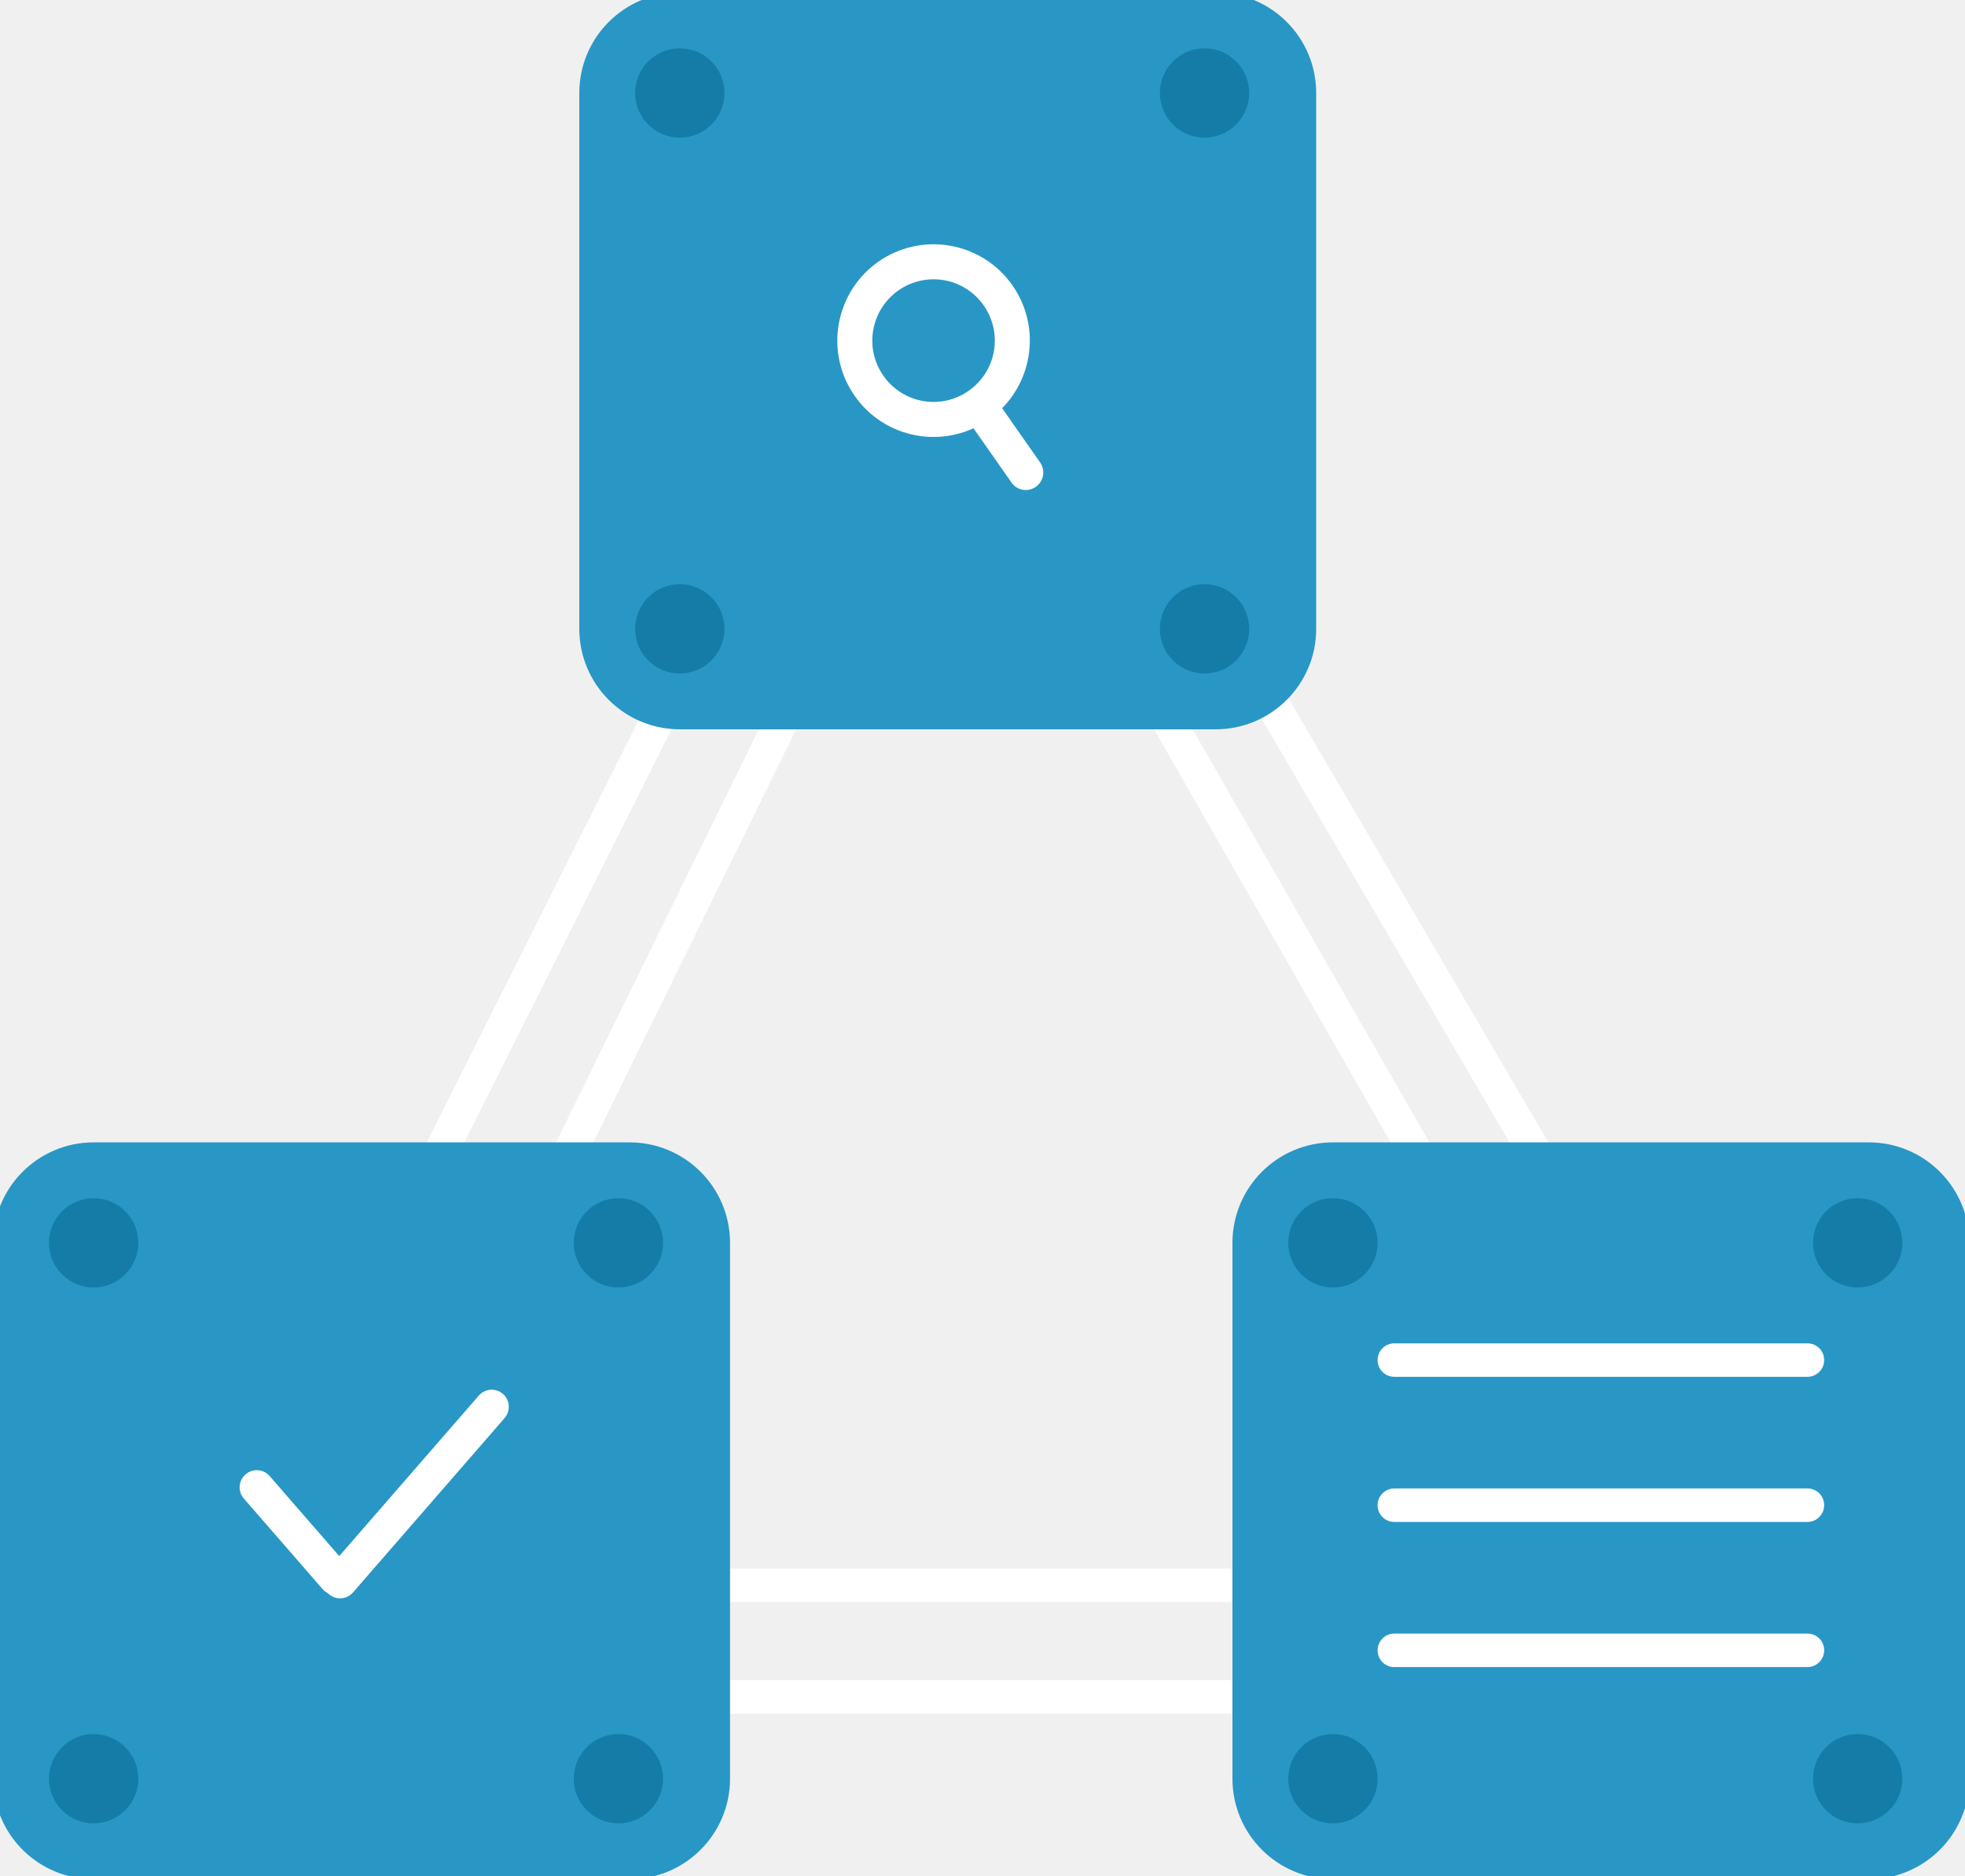
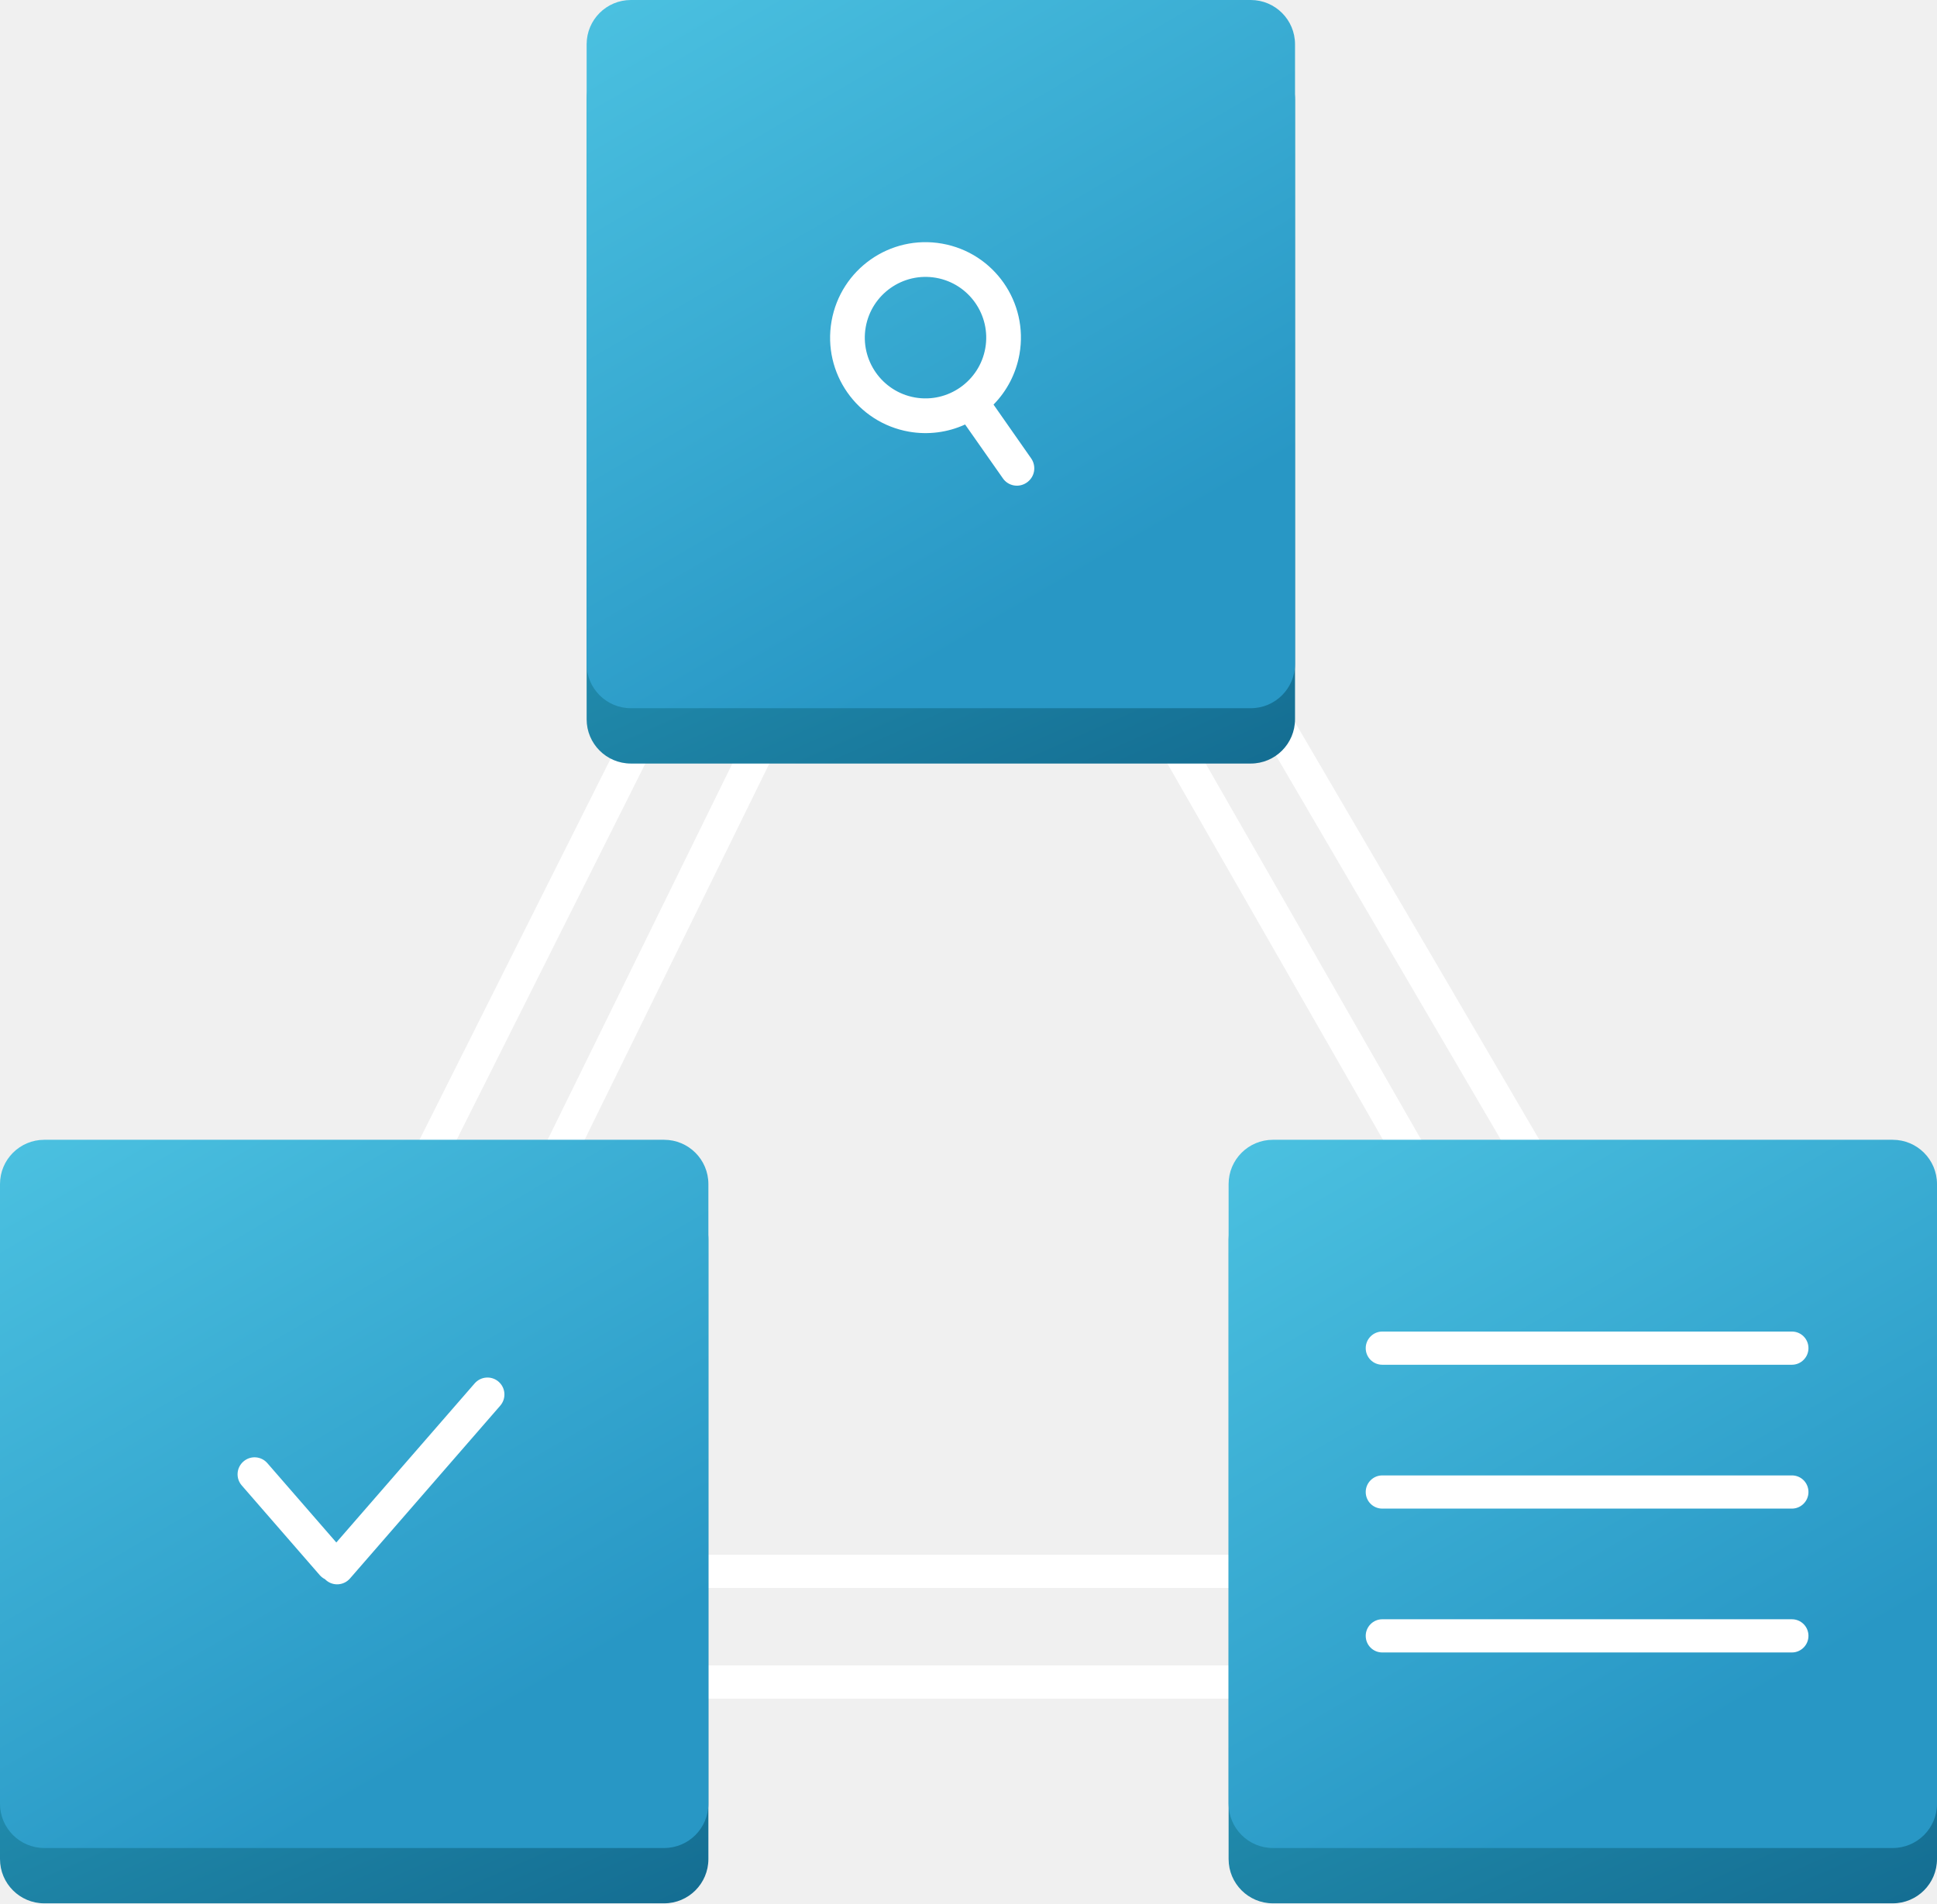
- <svg xmlns="http://www.w3.org/2000/svg" width="176" height="168" viewBox="0 0 176 168">
-   <g fill="none" fill-rule="evenodd">
-     <g>
-       <g>
-         <path class="path" d="M86 32L32 142h117.017L86 32z" stroke="#fff" stroke-width="3" />
-         <path class="path2" d="M84.69 13.027L15.01 152h151L84.69 13.027z" stroke="#fff" stroke-width="3" />
-         <g>
-           <g id="Group" transform="translate(52.887 .329)">
-             <rect id="Rectangle-1" stroke="#2897C5" stroke-width="2" fill="#2897C5" width="64" height="64" rx="8" />
-             <circle id="Oval-1" fill="#147CA7" cx="8" cy="8" r="4" />
-             <circle id="Oval-1-Copy" fill="#147CA7" cx="55" cy="8" r="4" />
-             <circle id="Oval-1-Copy-2" fill="#147CA7" cx="55" cy="56" r="4" />
-             <circle id="Oval-1-Copy-3" fill="#147CA7" cx="8" cy="56" r="4" />
+ <svg xmlns="http://www.w3.org/2000/svg" width="175px" height="172px" viewBox="0 0 175 172" version="1.1">
+   <defs>
+     <linearGradient x1="42.966%" y1="14.059%" x2="85.153%" y2="110.153%" id="linearGradient-1">
+       <stop stop-color="#2CA5C3" offset="0%" />
+       <stop stop-color="#136B90" offset="100%" />
+     </linearGradient>
+     <linearGradient x1="10.934%" y1="-27.347%" x2="73.434%" y2="79.684%" id="linearGradient-2">
+       <stop stop-color="#51C8E5" offset="0%" />
+       <stop stop-color="#2897C5" offset="100%" />
+     </linearGradient>
+   </defs>
+   <g id="Page-1" stroke="none" stroke-width="1" fill="none" fill-rule="evenodd">
+     <g id="instansearch-website" transform="translate(-364, -712)">
+       <g id="sync" transform="translate(363, 711)">
+         <path class="sync-path-in" d="M87,33 L33,143 L150.017,143 L87,33 Z" id="Path-164" stroke="#FFFFFF" stroke-width="3" />
+         <path class="sync-path-out" d="M85.691,14.027 L16.009,153 L167.009,153 L85.691,14.027 Z" id="Path-164-Copy" stroke="#FFFFFF" stroke-width="3" />
+         <g id="icon-widget-searchbox-copy-2" transform="translate(53.88724, 0.329058)">
+           <g id="widget-bg" transform="translate(0.112763, 0.670942)">
+             <rect id="Rectangle-1-Copy" fill="url(#linearGradient-1)" x="-2.27373675e-13" y="5" width="64" height="64" rx="4" />
+             <rect id="Rectangle-1" fill="url(#linearGradient-2)" x="-4.54747351e-13" y="0" width="64" height="64" rx="4" />
          </g>
-           <path d="M93.42 42.6c.072-.41-.027-.84-.255-1.166l-3.405-4.87c1.226-1.24 2.043-2.84 2.346-4.553.83-4.695-2.297-9.168-6.988-9.997-4.69-.83-9.162 2.303-9.99 7-.83 4.694 2.296 9.168 6.987 9.996 1.713.302 3.493.08 5.076-.647l3.408 4.86c.226.337.595.577 1.005.65.844.148 1.667-.428 1.816-1.273zm-4.4-11.134c-.528 2.98-3.38 4.98-6.36 4.453-2.978-.527-4.973-3.382-4.446-6.363.527-2.982 3.38-4.98 6.358-4.454 2.978.526 4.974 3.38 4.447 6.363z" fill="#fff" />
+           <path d="M42.186,41.628 C42.186,41.211 42.015,40.806 41.733,40.525 L37.534,36.321 C38.525,34.887 39.052,33.172 39.052,31.431 C39.052,26.664 35.195,22.804 30.433,22.804 C25.67,22.804 21.814,26.664 21.814,31.431 C21.814,36.199 25.67,40.059 30.433,40.059 C32.171,40.059 33.885,39.532 35.318,38.539 L39.517,42.731 C39.799,43.025 40.203,43.196 40.619,43.196 C41.476,43.196 42.186,42.485 42.186,41.628 Z M35.918,31.431 C35.918,34.458 33.457,36.922 30.433,36.922 C27.409,36.922 24.948,34.458 24.948,31.431 C24.948,28.404 27.409,25.941 30.433,25.941 C33.457,25.941 35.918,28.404 35.918,31.431 Z" id="Icons/Search" fill="#FFFFFF" transform="translate(32, 33) rotate(10) translate(-32, -33) " />
        </g>
-         <g>
-           <g transform="translate(111.387 103.329)">
-             <rect id="Rectangle-1" stroke="#2897C5" stroke-width="2" fill="#2897C5" width="64" height="64" rx="8" />
-             <circle id="Oval-1" fill="#147CA7" cx="8" cy="8" r="4" />
-             <circle id="Oval-1-Copy" fill="#147CA7" cx="55" cy="8" r="4" />
-             <circle id="Oval-1-Copy-2" fill="#147CA7" cx="55" cy="56" r="4" />
-             <circle id="Oval-1-Copy-3" fill="#147CA7" cx="8" cy="56" r="4" />
+         <g id="icon-widget-menu-copy-2" transform="translate(111.3872, 103.3291)">
+           <g id="widget-bg" transform="translate(0.612763, 0.670942)">
+             <rect id="Rectangle-1-Copy" fill="url(#linearGradient-1)" x="-2.27373675e-13" y="5" width="64" height="64" rx="4" />
+             <rect id="Rectangle-1" fill="url(#linearGradient-2)" x="-4.54747351e-13" y="0" width="64" height="64" rx="4" />
          </g>
-           <path d="M123.387 121.83c0-.83.677-1.5 1.495-1.5h37.01c.826 0 1.495.665 1.495 1.5 0 .827-.677 1.5-1.495 1.5h-37.01c-.826 0-1.495-.667-1.495-1.5zm0 13c0-.83.677-1.5 1.495-1.5h37.01c.826 0 1.495.665 1.495 1.5 0 .827-.677 1.5-1.495 1.5h-37.01c-.826 0-1.495-.667-1.495-1.5zm0 13c0-.83.677-1.5 1.495-1.5h37.01c.826 0 1.495.665 1.495 1.5 0 .827-.677 1.5-1.495 1.5h-37.01c-.826 0-1.495-.667-1.495-1.5z" fill="#fff" />
+           <path d="M13,19.5 C13,18.672 13.677,18 14.495,18 L51.505,18 C52.331,18 53,18.666 53,19.5 C53,20.328 52.323,21 51.505,21 L14.495,21 C13.669,21 13,20.334 13,19.5 Z M13,32.5 C13,31.672 13.677,31 14.495,31 L51.505,31 C52.331,31 53,31.666 53,32.5 C53,33.328 52.323,34 51.505,34 L14.495,34 C13.669,34 13,33.334 13,32.5 Z M13,45.5 C13,44.672 13.677,44 14.495,44 L51.505,44 C52.331,44 53,44.666 53,45.5 C53,46.328 52.323,47 51.505,47 L14.495,47 C13.669,47 13,46.334 13,45.5 Z" id="Rectangle-13-Copy-5" fill="#FFFFFF" />
        </g>
-         <g>
-           <g transform="translate(.387 103.329)">
-             <rect stroke="#2897C5" stroke-width="2" fill="#2897C5" width="64" height="64" rx="8" />
-             <circle fill="#147CA7" cx="8" cy="8" r="4" />
-             <circle fill="#147CA7" cx="55" cy="8" r="4" />
-             <circle fill="#147CA7" cx="55" cy="56" r="4" />
-             <circle fill="#147CA7" cx="8" cy="56" r="4" />
+         <g id="icon-widget-filter-copy-2" transform="translate(0.387237, 103.3291)">
+           <g id="widget-bg" transform="translate(0.612763, 0.670942)">
+             <rect id="Rectangle-1-Copy" fill="url(#linearGradient-1)" x="-2.27373675e-13" y="5" width="64" height="64" rx="4" />
+             <rect id="Rectangle-1" fill="url(#linearGradient-2)" x="-4.54747351e-13" y="0" width="64" height="64" rx="4" />
          </g>
-           <path d="M29.358 142.705c.03.03.063.062.097.092.644.56 1.61.485 2.168-.158l13.57-15.61c.56-.645.492-1.613-.147-2.17-.643-.558-1.61-.484-2.168.16l-12.493 14.37-6.232-7.17c-.555-.637-1.517-.708-2.16-.148-.64.555-.71 1.522-.155 2.16l7.046 8.105c.137.158.3.28.474.368z" fill="#fff" />
+           <path d="M29.971,40.376 C30.002,40.407 30.034,40.438 30.068,40.468 C30.712,41.027 31.678,40.953 32.236,40.31 L45.805,24.701 C46.366,24.056 46.298,23.088 45.659,22.532 C45.016,21.973 44.049,22.047 43.491,22.69 L30.998,37.061 L24.766,29.891 C24.211,29.254 23.249,29.183 22.605,29.743 C21.966,30.298 21.897,31.265 22.451,31.903 L29.497,40.008 C29.634,40.166 29.796,40.288 29.971,40.376 Z" id="Rectangle-10-Copy" fill="#FFFFFF" />
        </g>
      </g>
    </g>
  </g>
</svg>
